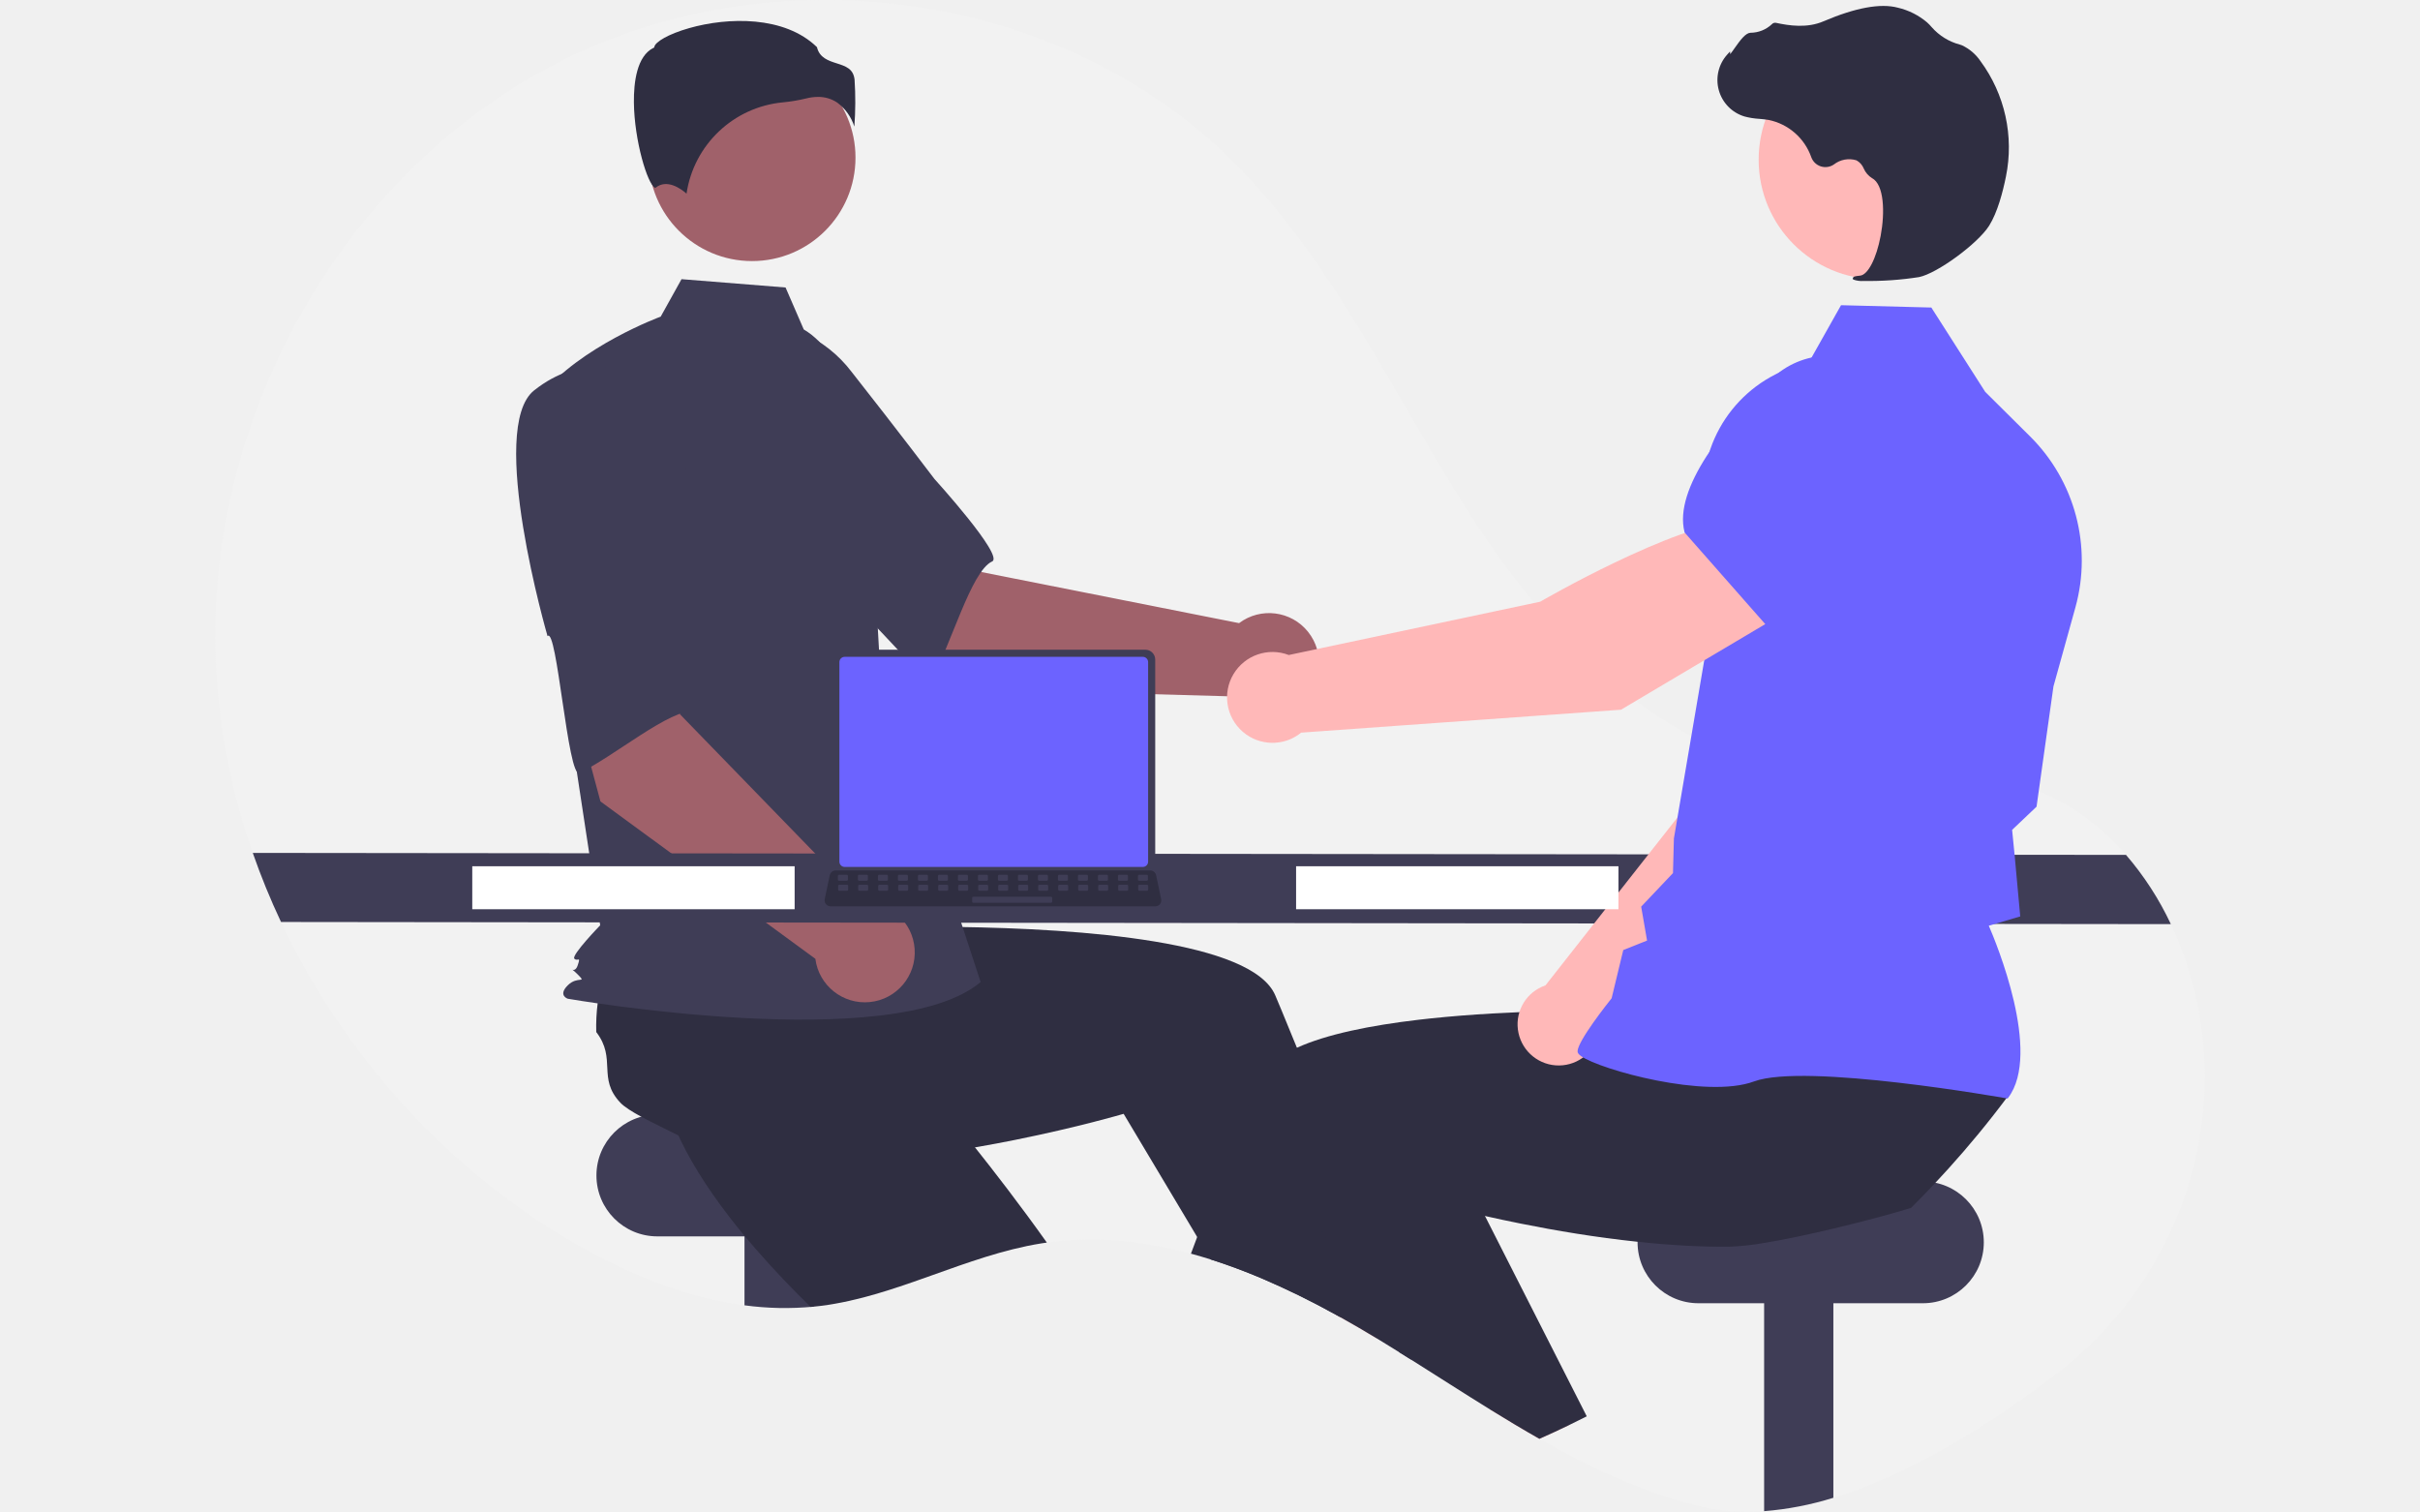
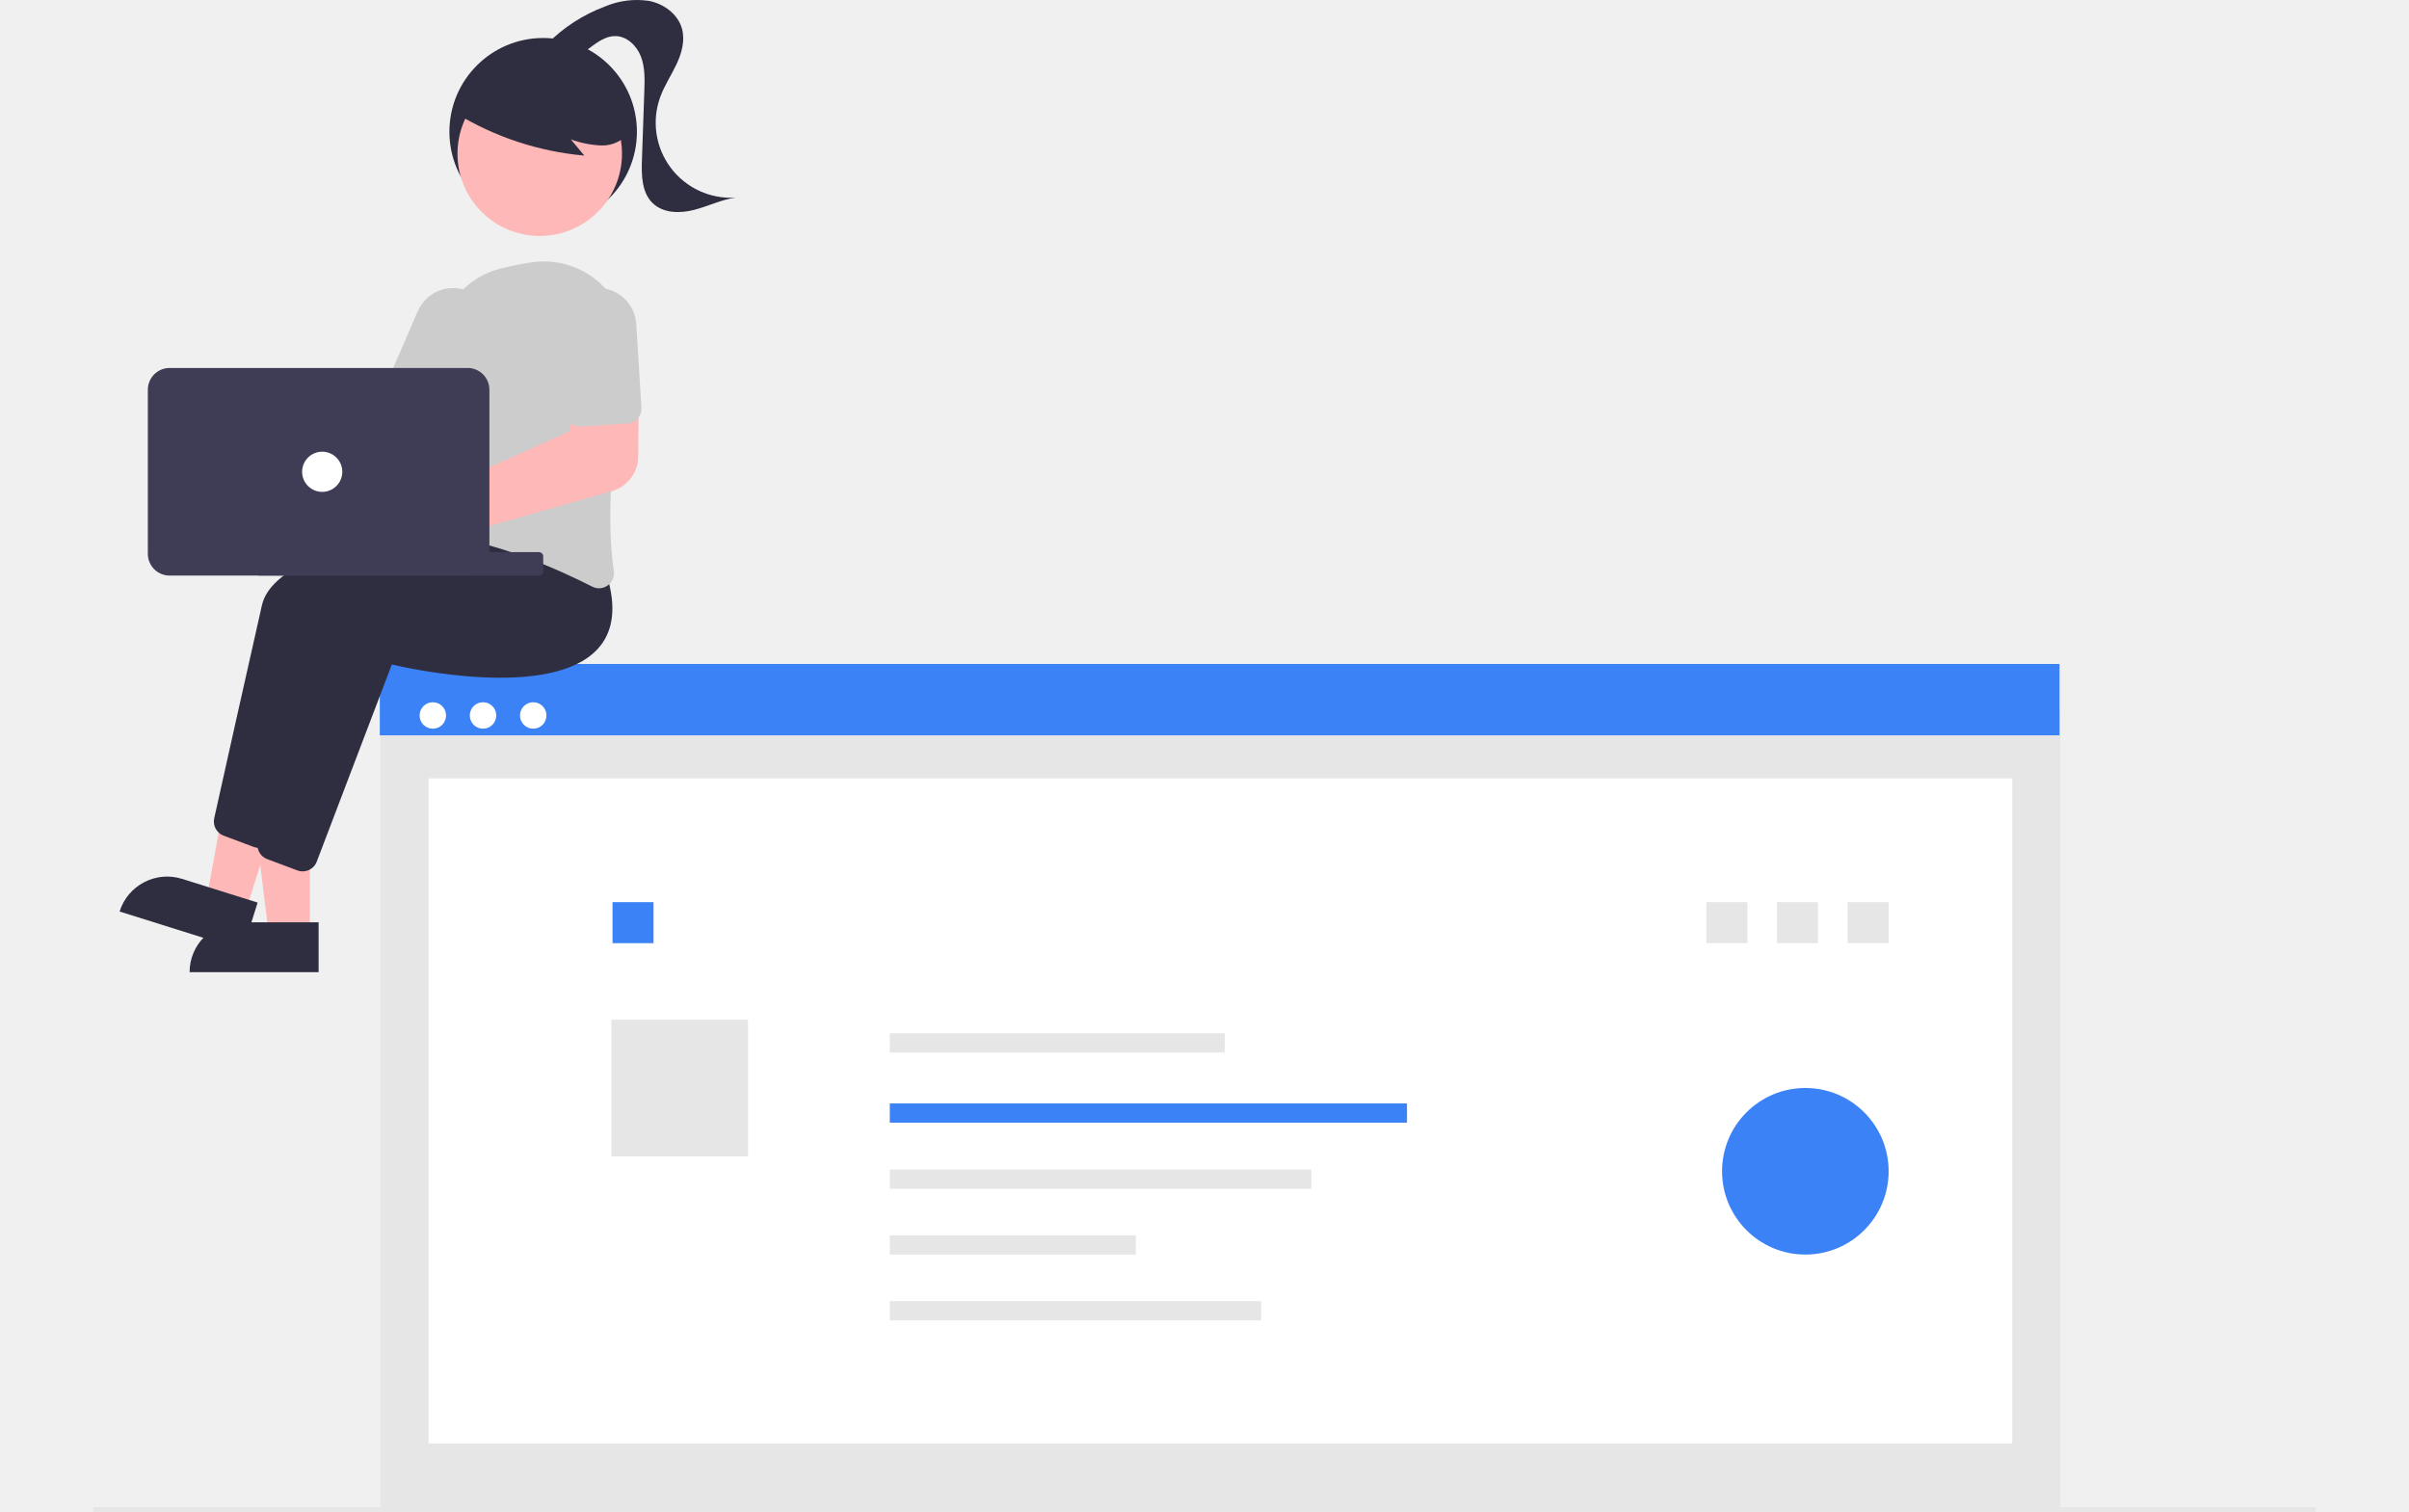
- <svg xmlns="http://www.w3.org/2000/svg" data-name="Layer 1" width="533.222" height="333.11" viewBox="0 0 833.222 633.11">
-   <path d="M954.314,708.907c-27.3,20.79-60.56,41.85-93.26,51.78a132.151,132.151,0,0,1-29,5.61,87.682,87.682,0,0,1-27.45-2.13c-23.6-5.87-45.49-16.15-66.67-28.16-6.92-3.93-13.76-8.04-20.56-12.24-11.1-6.86-22.09-13.96-33.11-20.89-1.65-1.05-3.29-2.08-4.94-3.1h-.01q-3.99-2.505-8-4.94c-.47-.29-.94-.57-1.42-.86q-7.575-4.59-15.41-8.97c-.64-.35-1.28-.71-1.92-1.06a337.758,337.758,0,0,0-31.12-15.23c-6.98-2.94-14.05-5.59-21.19-7.85h-.01c-2.73-.86-5.47-1.67-8.22-2.41a172.032,172.032,0,0,0-25.14-4.92,137.461,137.461,0,0,0-35.21.28c-.79.11-1.57.22-2.36.35-31.6,5.06-60.44,22.12-92.18,26.14-1.03.13-2.05.25-3.08.34-.44.04-.88.09-1.32.12a126.185,126.185,0,0,1-27.68-.68c-25.63-3.38-50.59-13.87-73.06-27.09-52.53-30.91-95.13-78.42-121.03-133.44a297.454,297.454,0,0,1-11.83-28.93,278.47,278.47,0,0,1-15.67-84.85c-2.43-100.36,54.6-201.05,144.14-246.44,89.55-45.39,207.35-30.38,279.57,39.35,43.81,42.3,69.16,99.62,102.13,150.83,32.97,51.2,79.83,100.11,140.27,107.57,30.79,3.8,63.01-3.55,92.52,6.01,16.34,5.3,30.28,15.44,41.51,28.36a127.185,127.185,0,0,1,18.78,29,141.927,141.927,0,0,1,8.73,23.54c.41,1.49.79,2.98,1.16,4.47C1026.974,608.507,1003.484,671.447,954.314,708.907Z" transform="translate(-183.3889 -133.445)" fill="#f2f2f2" />
-   <rect x="159.665" y="466.772" width="145" height="51" rx="25.5" fill="#3f3d56" />
-   <path d="M434.054,638.217v42.43a125.553,125.553,0,0,1-29-.56v-41.87Z" transform="translate(-183.3889 -133.445)" fill="#3f3d56" />
-   <path d="M531.674,653.817c-.79.11-1.57.22-2.36.35-31.6,5.06-60.44,22.12-92.18,26.14-1.03.13-2.05.25-3.08.34-.44.04-.88.09-1.32.12-7.75-7.59-15.5-15.67-22.78-24.04-3.95-4.53-7.77-9.15-11.36-13.83-9.32-12.08-17.22-24.5-22.44-36.7.53-5.85-3.11-19.38-4.85-29.74l-.01-.01c-.74-4.35-1.14-8.13-.77-10.56,2.12-14.02,13.57-12.41,17.09-26.15a77.5,77.5,0,0,1,10.11-7.11c.59-.35,1.19-.7,1.81-1.05l38.2-26.4,14.6,14.32,22.22,21.8,24.08,23.61-20.44,20.65s17.08,19.69,37.05,45.94C520.604,638.547,526.174,646.077,531.674,653.817Z" transform="translate(-183.3889 -133.445)" fill="#2f2e41" />
-   <path d="M861.054,638.217v122.47a132.151,132.151,0,0,1-29,5.61v-128.08Z" transform="translate(-183.3889 -133.445)" fill="#3f3d56" />
-   <rect x="595.665" y="494.772" width="145" height="51" rx="25.5" fill="#3f3d56" />
-   <path d="M669.894,693.977q-7.575-4.59-15.41-8.97c-.64-.35-1.28-.71-1.92-1.06l3.44-1.47,9.28-3.99.09-.04.1.34Z" transform="translate(-183.3889 -133.445)" fill="#ffb6b6" />
-   <path d="M684.264,702.877c-1.65-1.05-3.29-2.08-4.94-3.1h-.01q-3.99-2.505-8-4.94c-.47-.29-.94-.57-1.42-.86q-7.575-4.59-15.41-8.97c-.64-.35-1.28-.71-1.92-1.06a337.758,337.758,0,0,0-31.12-15.23c-6.98-2.94-14.05-5.59-21.19-7.85h-.01l-5.61-9.39-25.25-42.29-5.55-9.29s-18.93,5.6-45.72,10.97c-9.75,1.96-20.53,3.88-31.84,5.5-12.09,1.72-24.77,3.09-37.37,3.75-6.01.32-12,.48-17.9.43-15.25-.1-29.9-1.53-42.73-4.93-4.28-4.02-17.18-9.49-26.42-14.5h-.01c-3.88-2.1-7.1-4.11-8.79-5.9-9.74-10.3-1.42-18.33-10.08-29.57a78.018,78.018,0,0,1,.63-12.34c.09-.68.18-1.37.29-2.07l2.73-46.36,20.28-2.68,30.86-4.08,33.43-4.42,3.68,28.82s26.03-1.32,59.01-.88c52.97.72,123.85,6,133.45,28.66.9,2.13,1.8,4.28,2.7,6.43q3.21,7.71,6.36,15.5c7.61,18.8,14.87,37.78,21.5,55.72,4.12,11.16,8,21.92,11.57,31.99,2.87,8.1,5.53,15.76,7.96,22.81,2.22,6.44,4.23,12.37,6.02,17.69C683.724,701.267,683.994,702.087,684.264,702.877Z" transform="translate(-183.3889 -133.445)" fill="#2f2e41" />
-   <path d="M497.708,421.99l-64.055-54.401,41.675-42.177,29.075,47.623,107.774,21.367a20.9,20.9,0,1,1-2.97,30.678Z" transform="translate(-183.3889 -133.445)" fill="#a0616a" />
-   <path d="M377.042,296.092c-7.403,24.083,63.1,81.52,63.1,81.52.783-5.782,40.756,44.073,43.475,39.558,7.729-12.832,16.234-44.552,25.157-48.606,5.103-2.318-24.171-34.543-24.171-34.543s-14.933-19.756-34.649-44.794a53.412,53.412,0,0,0-47.084-20.961S384.445,272.009,377.042,296.092Z" transform="translate(-183.3889 -133.445)" fill="#3f3d56" />
-   <circle cx="224.825" cy="66.009" r="43.324" fill="#a0616a" />
-   <path d="M429.876,271.412c9.334,5.549,14.917,15.744,18.122,26.119a247.516,247.516,0,0,1,10.636,59.137l3.385,60.089,41.926,127.947c-36.336,30.746-172.919,6.988-172.919,6.988s-4.193-1.397,0-5.59,8.274-.478,4.082-4.671-1.302.478.095-3.715,0-1.397-1.398-2.795,10.819-13.976,10.819-13.976L333.445,447.503,319.47,299.363c16.771-20.963,50.498-33.321,50.498-33.321l8.715-15.687,43.574,3.486Z" transform="translate(-183.3889 -133.445)" fill="#3f3d56" />
-   <path d="M443.928,176.437a20.078,20.078,0,0,1,7.133,10.02,141.018,141.018,0,0,0,.093-19.659c-.511-4.601-3.75-5.636-7.5-6.835-3.387-1.083-7.218-2.307-8.248-6.774-13.619-13.248-37.326-12.58-53.55-7.959-8.928,2.543-14.065,5.81-14.524,7.724l-.095.394-.363.181c-6.882,3.441-8.221,14.306-8.133,22.815.168,16.031,5.703,34.239,8.821,35.718.165.078.207.048.278-.012h0c4.695-3.752,10.424.285,12.941,2.48a45.059,45.059,0,0,1,40.346-38.219,70.703,70.703,0,0,0,9.724-1.631,20.472,20.472,0,0,1,4.968-.652A14.137,14.137,0,0,1,443.928,176.437Z" transform="translate(-183.3889 -133.445)" fill="#2f2e41" />
-   <path d="M389.338,487.262,376.085,480.475a3.632,3.632,0,0,1,3.276-6.397l13.253,6.787a3.632,3.632,0,0,1-3.276,6.397Z" transform="translate(-183.3889 -133.445)" fill="#6c63ff" />
-   <path d="M344.735,469.078l-21.801-81.162,58.259-11.028-3.133,55.709,76.547,78.818A20.9,20.9,0,1,1,434.732,534.973Z" transform="translate(-183.3889 -133.445)" fill="#a0616a" />
-   <path d="M316.972,296.916c-19.775,15.612,5.606,102.935,5.606,102.935,3.93-4.313,8.496,59.425,13.299,57.255,13.651-6.168,38.673-27.438,48.319-25.704,5.516.992-.263-42.159-.263-42.159s-1.063-24.742-3.061-56.548a53.412,53.412,0,0,0-26.836-44.001S336.747,281.305,316.972,296.916Z" transform="translate(-183.3889 -133.445)" fill="#3f3d56" />
-   <path d="M1002.384,520.457l-791.42-.9a297.454,297.454,0,0,1-11.83-28.93l784.47.83A127.185,127.185,0,0,1,1002.384,520.457Z" transform="translate(-183.3889 -133.445)" fill="#3f3d56" />
-   <path d="M750.314,730.277q-6.135,2.97-12.38,5.73c-6.92-3.93-13.76-8.04-20.56-12.24l25.22-11.08Z" transform="translate(-183.3889 -133.445)" fill="#ffb6b6" />
-   <path d="M934.194,592.477q-6.15,8.25-12.69,16.17-6.03,7.305-12.38,14.33c-1.75,1.94-3.52,3.87-5.33,5.78q-4.995,5.355-10.21,10.53c-6.26,1.97-18.94,5.44-32.53,8.68-9.89,2.35-20.26,4.58-29,6a104.486,104.486,0,0,1-14.81,1.58c-5.9.05-11.89-.11-17.9-.43-6.78-.36-13.57-.92-20.28-1.64-17.45-1.83-34.35-4.68-48.93-7.61-5.34-1.06-10.36-2.14-14.98-3.19-8.75-1.97-16.07-3.81-21.37-5.21-5.97-1.56-9.37-2.57-9.37-2.57l-14.95,25.04-7.76,12.99-5.7,9.55-1.52,2.53c-.64-.35-1.28-.71-1.92-1.06a337.758,337.758,0,0,0-31.12-15.23c-6.98-2.94-14.05-5.59-21.19-7.85h-.01c-2.73-.86-5.47-1.67-8.22-2.41q1.29-3.465,2.61-6.98,2.46-6.555,5.02-13.23c3.69-9.64,7.51-19.42,11.44-29.15,3.22-7.99,6.5-15.95,9.82-23.8,1.53-3.62,4.64-6.8,8.99-9.59a52.323,52.323,0,0,1,6.49-3.48c12.45-5.67,30.79-9.36,51-11.73,1.67-.19,3.35-.38,5.04-.56,16.73-1.76,34.48-2.67,51.08-3.09,8.31-.21,16.33-.29,23.79-.3q3.615,0,7.03.02h.01c6.15.03,11.81.12,16.79.22.97.02,1.91.05,2.83.07h.01c.62.01,1.23.03,1.83.04,10.89.28,17.57.62,17.57.62l2.59-20.32.53-4.1.5-3.9v-.01l.06-.49.41-.01,7.2-.14,60.52-1.18,33.06-.65-5.24,22.46-8.65,37.06C905.234,592.097,934.494,587.507,934.194,592.477Z" transform="translate(-183.3889 -133.445)" fill="#2f2e41" />
-   <path d="M757.774,726.577c-2.47,1.26-4.96,2.5-7.46,3.7q-6.135,2.97-12.38,5.73c-6.92-3.93-13.76-8.04-20.56-12.24-11.1-6.86-22.09-13.96-33.11-20.89-1.65-1.05-3.29-2.08-4.94-3.1h-.01c-4.54-6.74-9.17-13.76-13.84-20.99-.07-.1-.13-.2-.19-.3q-1.8-2.76-3.58-5.56c-7.47-11.7-14.98-23.9-22.27-36.36l18.46-8.62,34.32-16.02,5.92-2.76,17.02,33.51,15.18,29.89,3.38,6.65Z" transform="translate(-183.3889 -133.445)" fill="#2f2e41" />
-   <path d="M762.946,565.695l87.501-84.384,24.252-68.67L838.926,397.086c-18.375,17.601-38.237,72.424-38.237,72.424L740.477,546.115c-.469.161-.937.331-1.399.535a17.231,17.231,0,1,0,23.869,19.045Z" transform="translate(-183.3889 -133.445)" fill="#ffb8b8" />
-   <path d="M828.86,404.753l45.375,14.405.171-.028c16.889-2.829,30.903-30.412,39.684-53.054a31.596,31.596,0,0,0-16.087-40.025h0a31.666,31.666,0,0,0-33.165,4.184l-23.301,19.039Z" transform="translate(-183.3889 -133.445)" fill="#6c63ff" />
-   <path d="M934.012,593.49l.265-.352c14.157-18.776-5.206-65.273-8.133-72.017l13.164-3.899-2.294-25.064-1.105-11.176L946.143,471.262l.034-.248,7.039-50.092,9.21-33.154A73.285,73.285,0,0,0,943.465,316.233L924.638,297.54l-22.556-35.306-37.819-.976-13.6,24.159a55.141,55.141,0,0,0-44.103,55.179l1.28,64.316L794.269,484.598l-.381,14.475-13.319,14.055,2.462,14.21-9.963,3.969-4.875,20.191c-1.862,2.33-14.156,17.87-14.268,22.202-.017.65.447,1.292,1.459,2.016,7.958,5.694,52.437,18.031,72.456,10.614,21.323-7.894,104.895,6.932,105.737,7.083Z" transform="translate(-183.3889 -133.445)" fill="#6c63ff" />
-   <circle cx="696.48" cy="66.885" r="50.104" fill="#ffb8b8" />
-   <path d="M873.756,251.104a136.267,136.267,0,0,0,23.181-1.62c7.599-1.545,24.599-14.003,29.339-21.5h0c3.521-5.57,5.772-14.268,7.042-20.583a60.914,60.914,0,0,0-10.654-48.358,19.245,19.245,0,0,0-7.773-6.634c-.278-.109-.565-.205-.855-.288a23.745,23.745,0,0,1-11.812-7.309,19.586,19.586,0,0,0-1.964-2.021,29.248,29.248,0,0,0-12.203-6.127c-7.254-1.941-17.752-.014-31.202,5.733-6.757,2.888-14.147,1.843-19.832.609a1.86,1.86,0,0,0-1.751.6,13.132,13.132,0,0,1-8.925,3.558c-2.032.089-4.164,2.903-6.741,6.572-.585.833-1.267,1.805-1.759,2.396l-.066-1.136-1.149,1.267a15.935,15.935,0,0,0,7.194,25.961,31.076,31.076,0,0,0,6.25.996c1.279.115,2.602.234,3.87.454a24.025,24.025,0,0,1,17.853,15.59,6.283,6.283,0,0,0,9.483,3.05,10.381,10.381,0,0,1,9.459-1.722,6.891,6.891,0,0,1,3.046,3.455,8.98,8.98,0,0,0,3.408,3.976c5.15,2.655,5.505,14.417,3.655,24.222-1.783,9.451-5.307,16.288-8.57,16.626-2.512.26-2.799.438-2.981.883l-.162.398.282.372A10.261,10.261,0,0,0,873.756,251.104Z" transform="translate(-183.3889 -133.445)" fill="#2f2e41" />
-   <path d="M841.302,389.605l-19.319-38.516c-28.041,1.915-83.695,34.337-83.695,34.337L632.99,407.752a19.023,19.023,0,1,0,5.186,32.508L772.123,430.659Z" transform="translate(-183.3889 -133.445)" fill="#ffb8b8" />
-   <path d="M833.51,395.929l50.454-37.495,8.887-32.027a34.982,34.982,0,0,0-10.521-35.394h0a34.899,34.899,0,0,0-47.624,1.537c-18.987,18.951-40.642,45.39-35.99,63.723l.047.186Z" transform="translate(-183.3889 -133.445)" fill="#6c63ff" />
-   <rect x="452.665" y="362.772" width="135" height="18" fill="#fff" />
-   <rect x="107.665" y="362.772" width="135" height="18" fill="#fff" />
-   <path d="M441.818,409.655v85.704a4.122,4.122,0,0,0,4.119,4.119H572.941a4.122,4.122,0,0,0,4.119-4.119v-85.704a4.124,4.124,0,0,0-4.119-4.115H445.937A4.124,4.124,0,0,0,441.818,409.655Z" transform="translate(-183.3889 -133.445)" fill="#3f3d56" />
-   <path d="M444.797,410.722v83.58a2.205,2.205,0,0,0,2.201,2.201H571.884a2.205,2.205,0,0,0,2.201-2.201V410.722a2.206,2.206,0,0,0-2.201-2.206H446.999A2.206,2.206,0,0,0,444.797,410.722Z" transform="translate(-183.3889 -133.445)" fill="#6c63ff" />
-   <path d="M439.161,512.074a2.47,2.47,0,0,0,1.943.93h135.992A2.502,2.502,0,0,0,579.543,509.988l-2.111-10.027a2.507,2.507,0,0,0-1.558-1.818,2.425,2.425,0,0,0-.888-.168H443.208a2.425,2.425,0,0,0-.888.168,2.507,2.507,0,0,0-1.558,1.818l-2.111,10.027A2.5,2.5,0,0,0,439.161,512.074Z" transform="translate(-183.3889 -133.445)" fill="#2f2e41" />
-   <rect x="569.832" y="499.781" width="4.188" height="2.513" rx="0.488" transform="translate(960.4626 868.6308) rotate(-180)" fill="#3f3d56" />
-   <rect x="561.455" y="499.781" width="4.188" height="2.513" rx="0.488" transform="translate(943.7086 868.6308) rotate(-180)" fill="#3f3d56" />
-   <rect x="553.078" y="499.781" width="4.188" height="2.513" rx="0.488" transform="translate(926.9547 868.6308) rotate(-180)" fill="#3f3d56" />
-   <rect x="544.701" y="499.781" width="4.188" height="2.513" rx="0.488" transform="translate(910.2007 868.6308) rotate(-180)" fill="#3f3d56" />
-   <rect x="536.324" y="499.781" width="4.188" height="2.513" rx="0.488" transform="translate(893.4467 868.6308) rotate(-180)" fill="#3f3d56" />
-   <rect x="527.947" y="499.781" width="4.188" height="2.513" rx="0.488" transform="translate(876.6928 868.6308) rotate(-180)" fill="#3f3d56" />
-   <rect x="519.57" y="499.781" width="4.188" height="2.513" rx="0.488" transform="translate(859.9388 868.6308) rotate(-180)" fill="#3f3d56" />
-   <rect x="511.193" y="499.781" width="4.188" height="2.513" rx="0.488" transform="translate(843.1848 868.6308) rotate(-180)" fill="#3f3d56" />
-   <rect x="502.816" y="499.781" width="4.188" height="2.513" rx="0.488" transform="translate(826.4309 868.6308) rotate(-180)" fill="#3f3d56" />
-   <rect x="494.439" y="499.781" width="4.188" height="2.513" rx="0.488" transform="translate(809.6769 868.6308) rotate(-180)" fill="#3f3d56" />
-   <rect x="486.062" y="499.781" width="4.188" height="2.513" rx="0.488" transform="translate(792.9229 868.6308) rotate(-180)" fill="#3f3d56" />
-   <rect x="477.685" y="499.781" width="4.188" height="2.513" rx="0.488" transform="translate(776.169 868.6308) rotate(-180)" fill="#3f3d56" />
-   <rect x="469.308" y="499.781" width="4.188" height="2.513" rx="0.488" transform="translate(759.415 868.6308) rotate(-180)" fill="#3f3d56" />
-   <rect x="460.931" y="499.781" width="4.188" height="2.513" rx="0.488" transform="translate(742.6611 868.6308) rotate(-180)" fill="#3f3d56" />
-   <rect x="452.554" y="499.781" width="4.188" height="2.513" rx="0.488" transform="translate(725.9071 868.6308) rotate(-180)" fill="#3f3d56" />
-   <rect x="444.177" y="499.781" width="4.188" height="2.513" rx="0.488" transform="translate(709.1531 868.6308) rotate(-180)" fill="#3f3d56" />
-   <rect x="569.931" y="503.97" width="4.188" height="2.513" rx="0.488" transform="translate(960.6605 877.0078) rotate(-180)" fill="#3f3d56" />
-   <rect x="561.554" y="503.97" width="4.188" height="2.513" rx="0.488" transform="translate(943.9066 877.0078) rotate(-180)" fill="#3f3d56" />
-   <rect x="553.177" y="503.97" width="4.188" height="2.513" rx="0.488" transform="translate(927.1526 877.0078) rotate(-180)" fill="#3f3d56" />
-   <rect x="544.8" y="503.97" width="4.188" height="2.513" rx="0.488" transform="translate(910.3987 877.0078) rotate(-180)" fill="#3f3d56" />
-   <rect x="536.423" y="503.97" width="4.188" height="2.513" rx="0.488" transform="translate(893.6447 877.0078) rotate(-180)" fill="#3f3d56" />
-   <rect x="528.046" y="503.97" width="4.188" height="2.513" rx="0.488" transform="translate(876.8907 877.0078) rotate(-180)" fill="#3f3d56" />
-   <rect x="519.669" y="503.97" width="4.188" height="2.513" rx="0.488" transform="translate(860.1368 877.0078) rotate(-180)" fill="#3f3d56" />
-   <rect x="511.292" y="503.97" width="4.188" height="2.513" rx="0.488" transform="translate(843.3828 877.0078) rotate(-180)" fill="#3f3d56" />
-   <rect x="502.915" y="503.97" width="4.188" height="2.513" rx="0.488" transform="translate(826.6288 877.0078) rotate(-180)" fill="#3f3d56" />
-   <rect x="494.538" y="503.97" width="4.188" height="2.513" rx="0.488" transform="translate(809.8749 877.0078) rotate(-180)" fill="#3f3d56" />
-   <rect x="486.161" y="503.97" width="4.188" height="2.513" rx="0.488" transform="translate(793.1209 877.0078) rotate(-180)" fill="#3f3d56" />
-   <rect x="477.784" y="503.97" width="4.188" height="2.513" rx="0.488" transform="translate(776.3669 877.0078) rotate(-180)" fill="#3f3d56" />
-   <rect x="469.407" y="503.97" width="4.188" height="2.513" rx="0.488" transform="translate(759.613 877.0078) rotate(-180)" fill="#3f3d56" />
-   <rect x="461.03" y="503.97" width="4.188" height="2.513" rx="0.488" transform="translate(742.859 877.0078) rotate(-180)" fill="#3f3d56" />
-   <rect x="452.653" y="503.97" width="4.188" height="2.513" rx="0.488" transform="translate(726.1051 877.0078) rotate(-180)" fill="#3f3d56" />
-   <rect x="444.276" y="503.97" width="4.188" height="2.513" rx="0.488" transform="translate(709.3511 877.0078) rotate(-180)" fill="#3f3d56" />
-   <rect x="500.402" y="508.996" width="33.508" height="2.513" rx="0.488" transform="translate(850.9221 887.0602) rotate(-180)" fill="#3f3d56" />
+ <svg xmlns="http://www.w3.org/2000/svg" data-name="Layer 1" width="531" height="333.235" viewBox="0 0 931 633.235">
+   <g id="a2bfc056-849c-4ec6-91e1-f91319e9ec32" data-name="Group 41">
+     <rect id="a3c1d3c4-4e90-4475-ab67-d6aa194b0cda" data-name="Rectangle 62" x="120.363" y="297.375" width="703.576" height="333.859" fill="#e6e6e6" />
+     <rect id="e222743c-d215-4483-8b06-896263acb449" data-name="Rectangle 75" x="140.482" y="326.004" width="663.339" height="278.549" fill="#fff" />
+     <rect id="a5e02001-7de0-497e-bd39-9bc4e3f553c3" data-name="Rectangle 76" x="675.712" y="377.851" width="17.177" height="17.177" fill="#e6e6e6" />
+     <rect id="a818f6b2-9049-4be6-858a-9eef7b067dda" data-name="Rectangle 77" x="217.543" y="377.851" width="17.177" height="17.177" fill="#3b82f6" />
+     <rect id="e2dc3e68-3640-4751-a187-2d32846d30c0" data-name="Rectangle 78" x="217.046" y="427.053" width="57.258" height="57.258" fill="#e6e6e6" />
+     <rect id="a0ba3db0-8b31-4423-a256-2a0dc53933ae" data-name="Rectangle 80" x="120.063" y="278.086" width="703.576" height="29.89" fill="#3b82f6" />
+     <circle id="bb2c25e8-a4f5-477f-938a-ba2f4a6c137d" data-name="Ellipse 90" cx="142.275" cy="299.662" r="5.54" fill="#fff" />
+     <circle id="eb283697-d5f2-44f6-a11b-2e5adde2f565" data-name="Ellipse 91" cx="163.303" cy="299.662" r="5.54" fill="#fff" />
+     <circle id="e7e312b6-8acc-452e-9cd4-4f6349f5007f" data-name="Ellipse 92" cx="184.332" cy="299.662" r="5.54" fill="#fff" />
+     <rect id="a0963db8-a572-4a40-8f57-be0fd9c2d8c3" data-name="Rectangle 60" y="631.235" width="931" height="2" fill="#e6e6e6" />
+     <rect id="b36c2a8e-a9be-4d37-810e-923692d19cdb" data-name="Rectangle 81" x="333.688" y="432.78" width="140.281" height="8.053" fill="#e6e6e6" />
+     <rect id="aa1d26da-49a8-41de-8cb5-b8f8184fe0ae" data-name="Rectangle 82" x="333.688" y="462.154" width="216.625" height="8.053" fill="#3b82f6" />
+     <rect id="ac31809e-ecba-4f59-90db-296bd3050334" data-name="Rectangle 83" x="333.688" y="489.827" width="176.544" height="8.053" fill="#e6e6e6" />
+     <rect id="b84288f0-dbbf-4761-bd75-4b898461b36c" data-name="Rectangle 84" x="333.688" y="517.398" width="103.064" height="8.053" fill="#e6e6e6" />
+     <rect id="bd93c4e7-cb78-4a87-ab16-23d001bc2737" data-name="Rectangle 85" x="333.688" y="544.967" width="155.55" height="8.053" fill="#e6e6e6" />
+     <rect id="bba4eb33-6fa2-4df7-a8d1-83644e8e5d67" data-name="Rectangle 88" x="705.296" y="377.851" width="17.177" height="17.177" fill="#e6e6e6" />
+     <rect id="f2a4bb2b-ea4d-4e49-9a1a-d309a808d159" data-name="Rectangle 90" x="734.879" y="377.851" width="17.177" height="17.177" fill="#e6e6e6" />
+     <circle id="b03b494e-dda4-489e-89cd-b5d563742355" data-name="Ellipse 88" cx="717.171" cy="490.566" r="34.884" fill="#3b82f6" opacity="0.997" style="isolation:isolate" />
+     <circle id="e6d27be5-fed8-4aaf-9e55-a91224dd363a" data-name="Ellipse 97" cx="188.489" cy="55.184" r="39.273" fill="#2f2e41" />
+     <path id="fe6a134f-9064-47d4-b31c-90708736d4a8-35" data-name="Path 630" d="M225.253,524.592h-17.2l-8.181-66.326h25.379Z" transform="translate(-134.5 -133.3825)" fill="#feb8b8" />
+     <path id="fa849e20-ba67-4278-81ee-d1167b7aa6dc-36" data-name="Path 631" d="M195.775,519.678h33.163v20.881H174.894a20.881,20.881,0,0,1,20.881-20.881Z" transform="translate(-134.5 -133.3825)" fill="#2f2e41" />
+     <path id="a88ec020-2ed6-4a48-814f-7c14aebc27ac-37" data-name="Path 632" d="M198.41,514.995l-16.406-5.149,12.052-65.735,24.214,7.6Z" transform="translate(-134.5 -133.3825)" fill="#feb8b8" />
+     <path id="b4b30a85-97bd-4362-a855-e6f58c99cba3-38" data-name="Path 633" d="M171.746,501.482l31.642,9.93-6.252,19.923-51.564-16.182A20.881,20.881,0,0,1,171.747,501.483h0Z" transform="translate(-134.5 -133.3825)" fill="#2f2e41" />
+     <path id="f42c0410-8a39-47c2-9be6-23f0eea84aff-39" data-name="Path 634" d="M204.005,488.528a6.258,6.258,0,0,1-2.2-.4l-12.655-4.743a6.334,6.334,0,0,1-3.947-7.271c3.185-14.321,14.04-63.077,19.984-89.228,7.049-31.019,109.885-36.783,114.259-37.013l.36-.019,11.568,14.531c4.18,13.436,2.855,23.916-3.938,31.15-19.823,21.105-79.006,8.009-86.063,6.352l-31.455,82.577a6.33,6.33,0,0,1-5.91,4.064Z" transform="translate(-134.5 -133.3825)" fill="#2f2e41" />
+     <path id="bb9232ec-2887-4985-b220-30c2c46adf62-40" data-name="Path 635" d="M222.239,498.346a6.255,6.255,0,0,1-2.2-.4l-12.651-4.744a6.333,6.333,0,0,1-3.947-7.271c3.185-14.321,14.04-63.077,19.984-89.228,7.049-31.019,109.885-36.783,114.259-37.013l.36-.019,11.564,14.535c4.18,13.436,2.855,23.916-3.938,31.15-19.822,21.1-79.006,8.009-86.063,6.351l-31.459,82.574a6.33,6.33,0,0,1-5.91,4.064Z" transform="translate(-134.5 -133.3825)" fill="#2f2e41" />
+     <path id="bf752b52-878a-4c47-8a02-c5dd3ca125d0-41" data-name="Path 636" d="M185.638,296.338a14.799,14.799,0,0,1,1.241,1.966l69.178,7.288,9.96-13.654,22.569,12.335-19.559,33.132-84.841-21.632a14.722,14.722,0,1,1,1.454-19.436Z" transform="translate(-134.5 -133.3825)" fill="#feb8b8" />
+     <path id="ae95fee3-8471-4436-bacf-47da3ee4edce-42" data-name="Path 637" d="M346.397,379.771a6.314,6.314,0,0,1-2.875-.7c-13.833-7.034-40.769-19.215-65.747-21.764a6.161,6.161,0,0,1-4.342-2.454,6.338,6.338,0,0,1-1.169-4.924c2.254-12.477,7.424-44.249,6.758-69.712a34.5,34.5,0,0,1,26.063-34.319h0a112.014,112.014,0,0,1,13.9-2.741,34.779,34.779,0,0,1,38.655,40.342c-4.454,26.388-8.945,63.244-5.042,88.972a6.322,6.322,0,0,1-2.551,6.1A6.213,6.213,0,0,1,346.397,379.771Z" transform="translate(-134.5 -133.3825)" fill="#ccc" />
+     <path id="f8a5325a-7268-4362-a255-60631c9bfca5-43" data-name="Path 638" d="M280.303,312.652a6.314,6.314,0,0,1-2.506-.523l-18.021-7.8a6.319,6.319,0,0,1-3.285-8.3l13.93-32.179a16.13,16.13,0,1,1,29.697,12.602q-.045.106-.092.212l-13.93,32.18A6.328,6.328,0,0,1,280.303,312.652Z" transform="translate(-134.5 -133.3825)" fill="#ccc" />
+     <circle id="e89a297e-1488-4b62-b167-7800139de88b" data-name="Ellipse 98" cx="187.054" cy="64.377" r="34.45" fill="#feb8b8" />
+     <path id="bfc7d311-3606-4cd9-8309-fa0ce7944c94-44" data-name="Path 639" d="M286.484,180.831a124.255,124.255,0,0,0,53.757,17.713l-5.667-6.789a41.638,41.638,0,0,0,12.863,2.554,14.087,14.087,0,0,0,11.483-5.375,13.1,13.1,0,0,0,.877-12.1,24.816,24.816,0,0,0-7.807-9.763,46.482,46.482,0,0,0-43.263-7.732,27.779,27.779,0,0,0-12.922,8.289c-3.266,4.029-9.553,7.619-7.881,12.528Z" transform="translate(-134.5 -133.3825)" fill="#2f2e41" />
+     <path id="ec73fef4-50dc-4543-9636-3b24ac170308-45" data-name="Path 640" d="M324.634,151.81a66.918,66.918,0,0,1,24.345-15.747,34.253,34.253,0,0,1,18.443-2.289c6.153,1.238,11.971,5.494,13.688,11.531,1.4,4.936-.046,10.251-2.224,14.9s-5.086,8.956-6.848,13.776a31.441,31.441,0,0,0,31.638,42.163c-6.045.811-11.617,3.652-17.526,5.163s-12.883,1.41-17.274-2.824c-4.646-4.479-4.739-11.761-4.514-18.21l1-28.762c.17-4.889.316-9.935-1.448-14.5s-5.954-8.56-10.846-8.518c-3.708.031-6.989,2.278-9.963,4.493s-6.121,4.578-9.814,4.908-7.91-2.4-7.634-6.1" transform="translate(-134.5 -133.3825)" fill="#2f2e41" />
+     <path id="ba6ab2e4-b23b-4027-ba52-bbc91f9115f8-46" data-name="Path 641" d="M263.635,370.921a15.435,15.435,0,1,1,5.95-29.685h0a14.841,14.841,0,0,1,1.839.932l62.755-28.171,1.763-17.02,27.051-.724-.179,28.335a15.26,15.26,0,0,1-11.027,14.509l-73.385,20.885a14.455,14.455,0,0,1-.5,1.429,15.492,15.492,0,0,1-14.26,9.509Z" transform="translate(-134.5 -133.3825)" fill="#feb8b8" />
+     <path id="b13d6e0f-103e-49e8-b98c-f9f1d84e31ae-47" data-name="Path 642" d="M360.702,310.136a6.305,6.305,0,0,1-2.471.668l-19.6,1.205a6.319,6.319,0,0,1-6.687-5.912l-2.151-35a16.13,16.13,0,0,1,32.2-1.981l2.152,35a6.327,6.327,0,0,1-3.441,6.02Z" transform="translate(-134.5 -133.3825)" fill="#ccc" />
+     <rect id="ef169b54-99b1-4807-9c68-842c3cbd65db" data-name="Rectangle 91" x="67.888" y="231.258" width="120.625" height="9.818" rx="1.778" fill="#3f3d56" />
+     <path id="ba69314c-00f4-451f-ada7-fcdfd2edc53a-48" data-name="Path 643" d="M157.405,365.343v-68.729a9.128,9.128,0,0,1,9.117-9.117H291.355a9.127,9.127,0,0,1,9.117,9.117v68.729a9.127,9.127,0,0,1-9.117,9.117H166.522A9.128,9.128,0,0,1,157.405,365.343Z" transform="translate(-134.5 -133.3825)" fill="#3f3d56" />
+     <circle id="bf28e027-707c-49c1-b6c0-ef0059b61f2f" data-name="Ellipse 99" cx="95.94" cy="197.599" r="8.416" fill="#fff" />
+   </g>
</svg>
